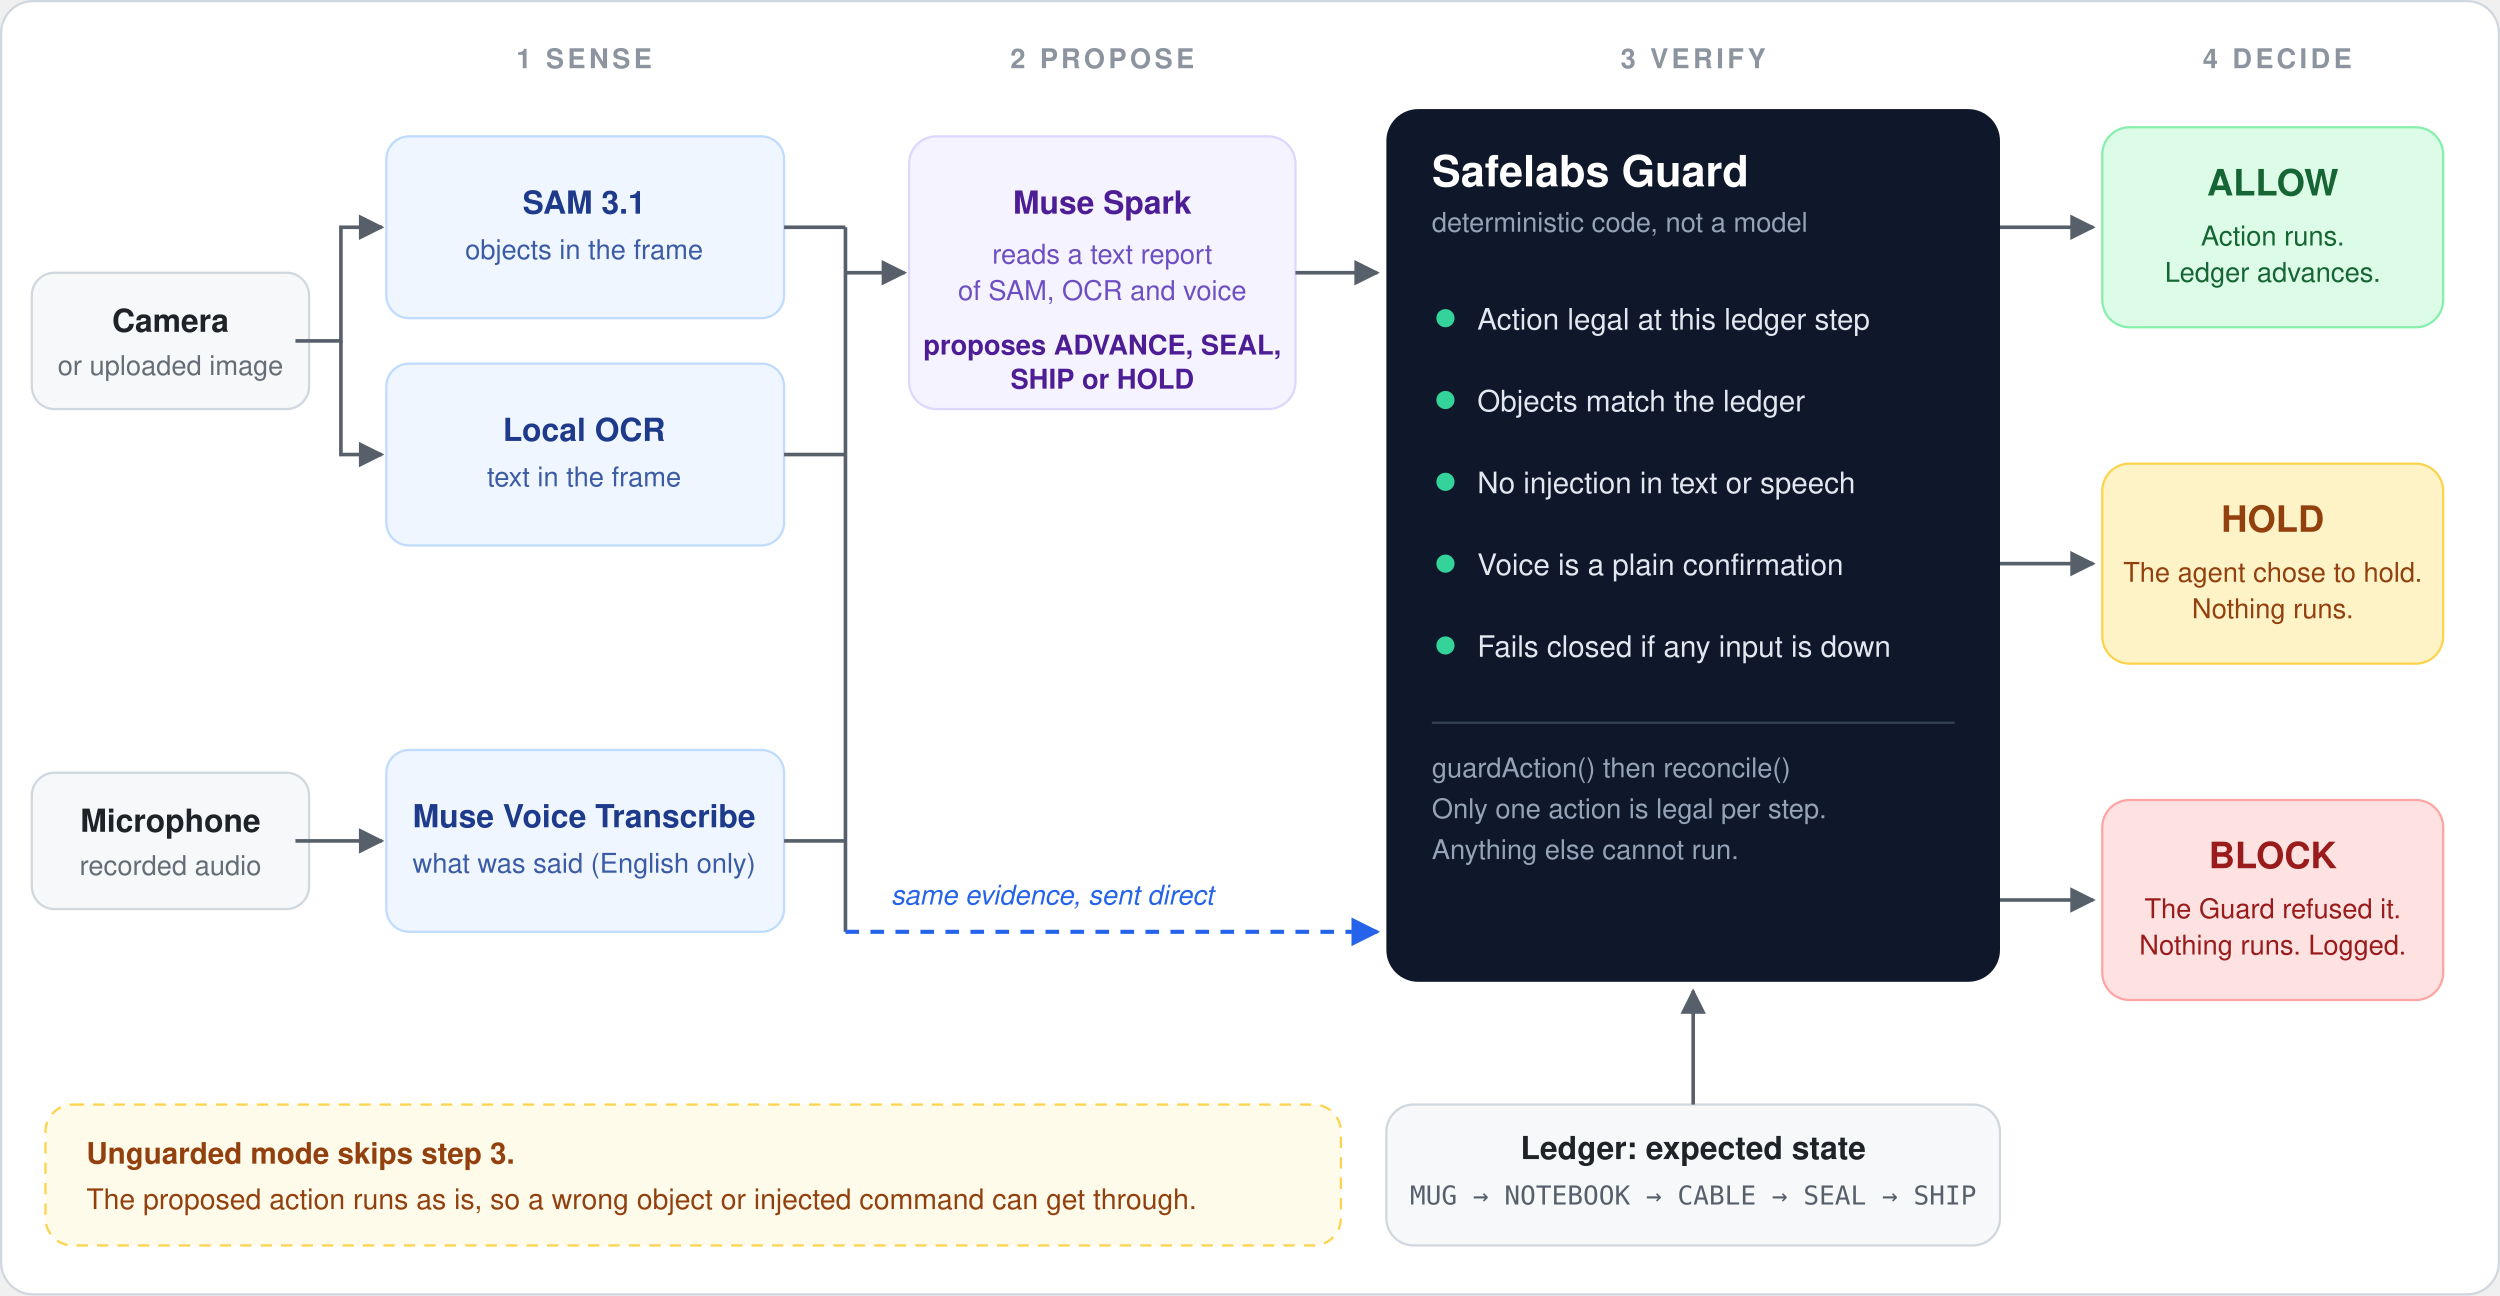
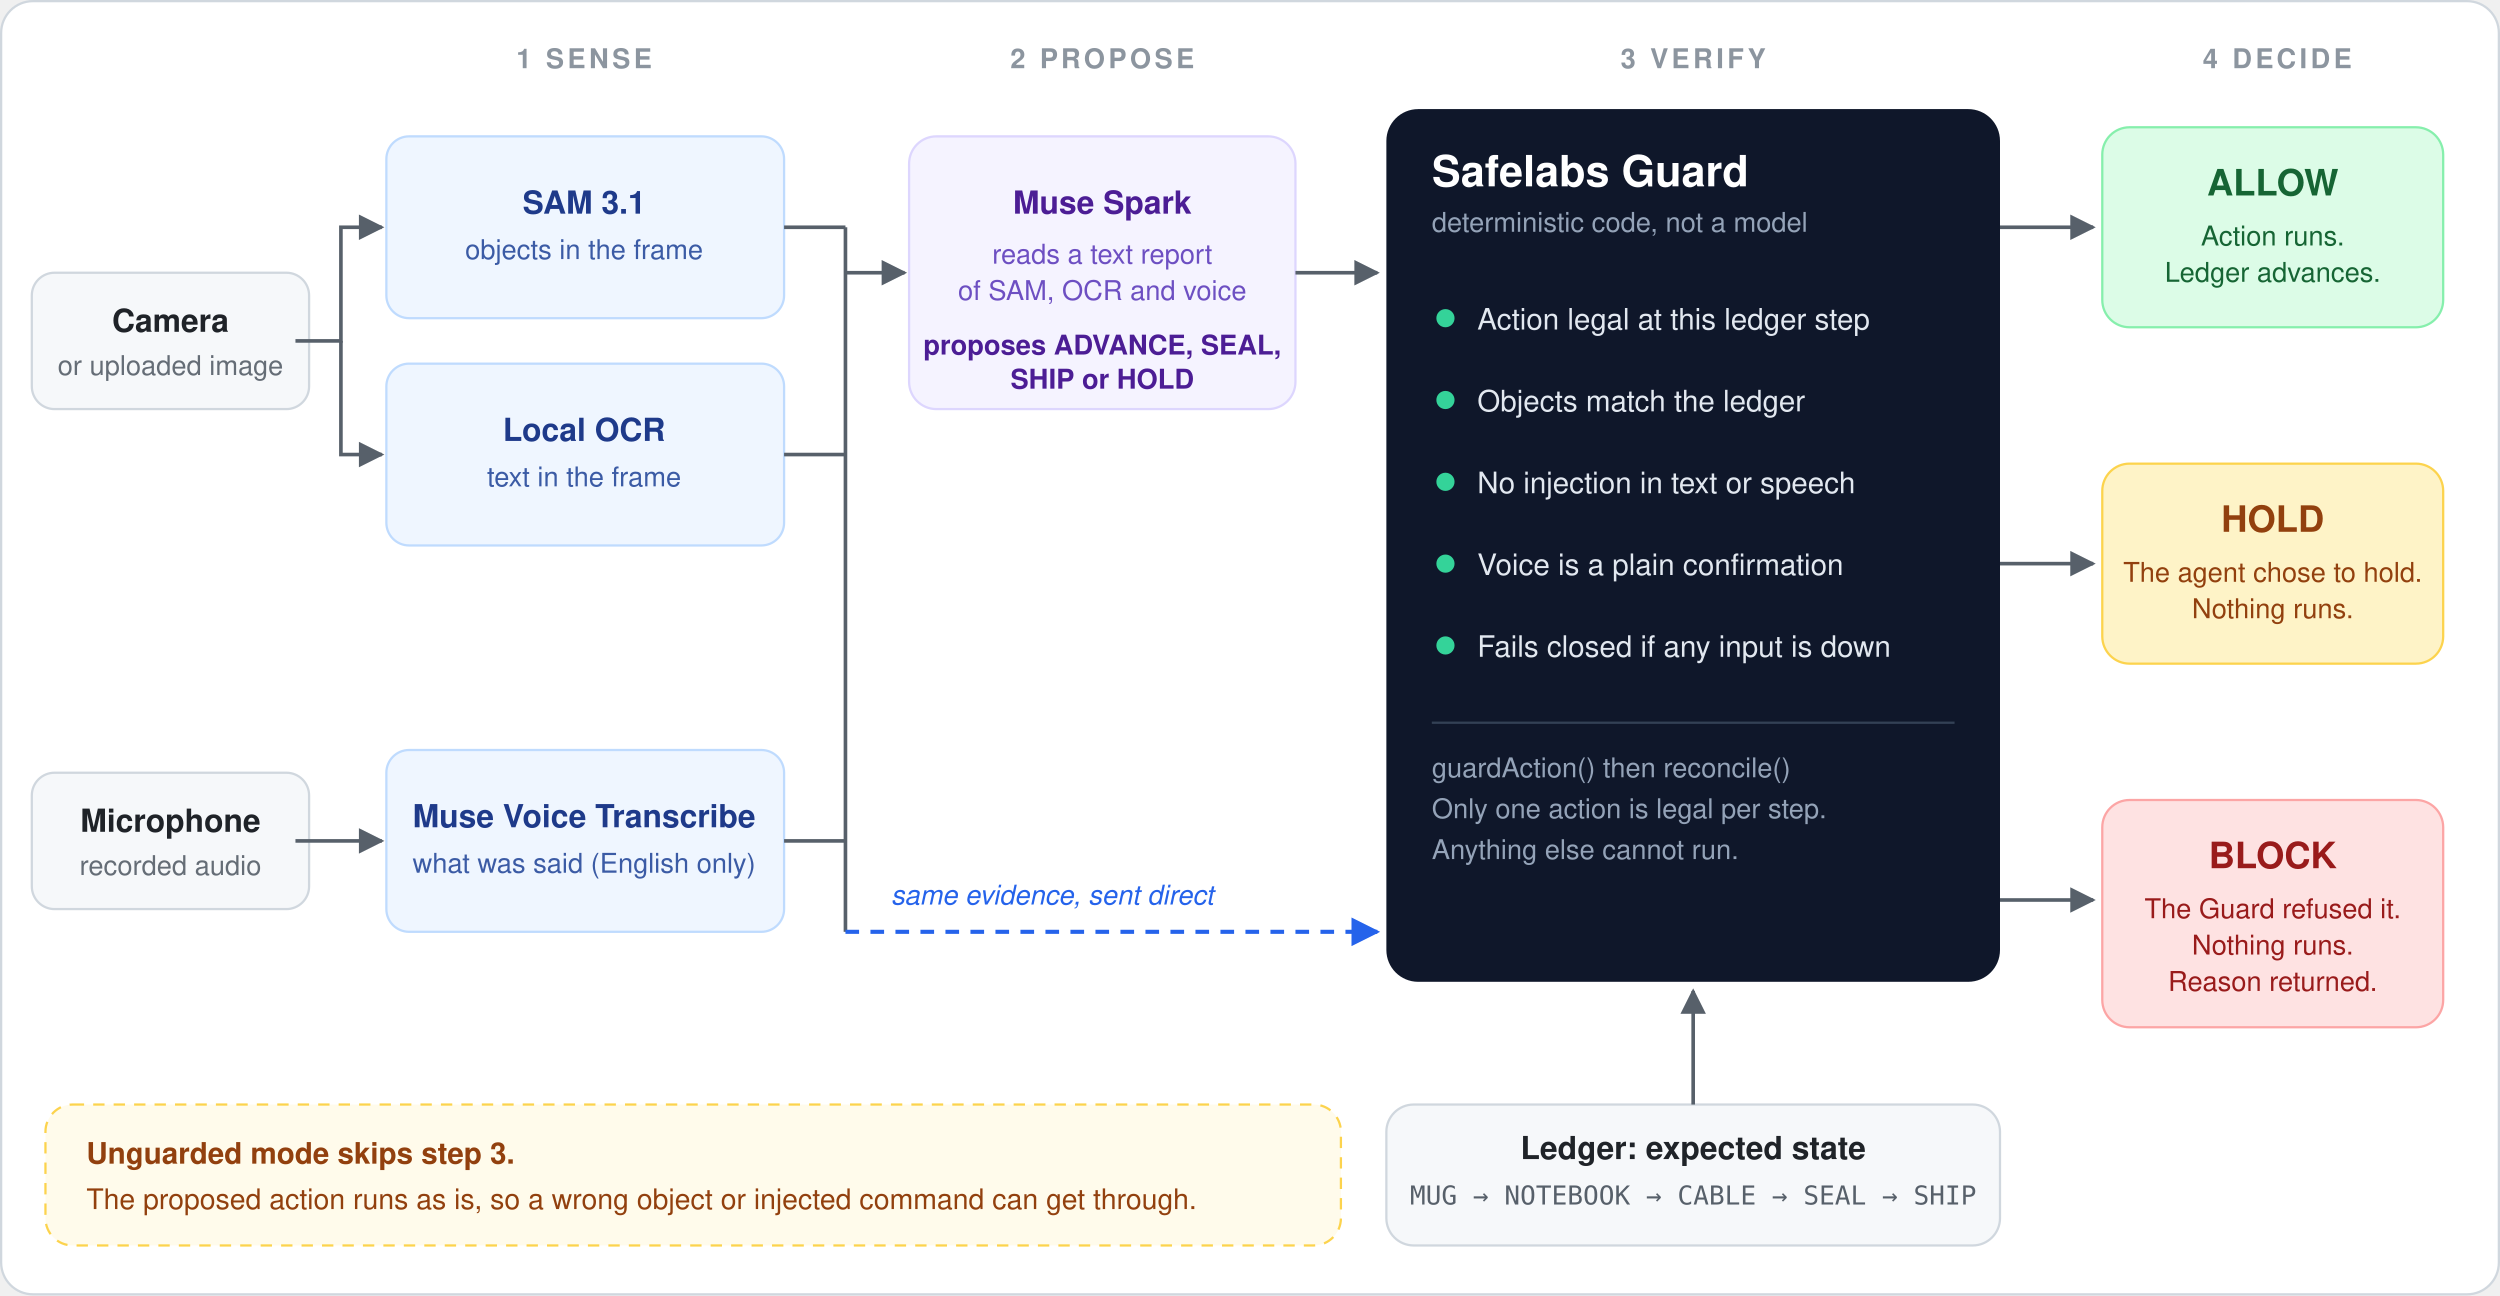
<svg xmlns="http://www.w3.org/2000/svg" viewBox="0 0 1100 570" width="1100" height="570" role="img" aria-labelledby="t d" font-family="-apple-system, 'Segoe UI', Helvetica, Arial, sans-serif">
  <defs>
    <marker id="a" viewBox="0 0 10 10" refX="9" refY="5" markerWidth="7" markerHeight="7" orient="auto-start-reverse">
      <path d="M0 0L10 5L0 10z" fill="#57606a" />
    </marker>
    <marker id="ad" viewBox="0 0 10 10" refX="9" refY="5" markerWidth="7" markerHeight="7" orient="auto-start-reverse">
      <path d="M0 0L10 5L0 10z" fill="#2563eb" />
    </marker>
  </defs>
  <rect x="0.5" y="0.5" width="1099" height="569" rx="14" fill="#ffffff" stroke="#d0d7de" />
  <g font-size="12" font-weight="700" letter-spacing="1.5" fill="#8c959f" text-anchor="middle">
    <text x="257" y="30">1  SENSE</text>
    <text x="485" y="30">2  PROPOSE</text>
    <text x="745" y="30">3  VERIFY</text>
    <text x="1002" y="30">4  DECIDE</text>
  </g>
  <g font-size="14" fill="#1f2328" text-anchor="middle">
    <rect x="14" y="120" width="122" height="60" rx="10" fill="#f6f8fa" stroke="#d0d7de" />
    <text x="75" y="146" font-weight="600">Camera</text>
    <text x="75" y="165" font-size="12" fill="#656d76">or uploaded image</text>
    <rect x="14" y="340" width="122" height="60" rx="10" fill="#f6f8fa" stroke="#d0d7de" />
    <text x="75" y="366" font-weight="600">Microphone</text>
    <text x="75" y="385" font-size="12" fill="#656d76">recorded audio</text>
  </g>
  <g stroke="#57606a" stroke-width="1.6" fill="none" marker-end="url(#a)">
    <path d="M130 150H150V100H168" marker-end="url(#a)" />
    <path d="M150 150V200H168" />
    <path d="M130 370H168" />
  </g>
  <g font-size="14" fill="#1e3a8a" text-anchor="middle">
    <rect x="170" y="60" width="175" height="80" rx="10" fill="#eff6ff" stroke="#bfdbfe" />
    <text x="257" y="94" font-weight="700">SAM 3.1</text>
    <text x="257" y="114" font-size="12" fill="#3b5ba5">objects in the frame</text>
    <rect x="170" y="160" width="175" height="80" rx="10" fill="#eff6ff" stroke="#bfdbfe" />
    <text x="257" y="194" font-weight="700">Local OCR</text>
    <text x="257" y="214" font-size="12" fill="#3b5ba5">text in the frame</text>
    <rect x="170" y="330" width="175" height="80" rx="10" fill="#eff6ff" stroke="#bfdbfe" />
    <text x="257" y="364" font-weight="700">Muse Voice Transcribe</text>
    <text x="257" y="384" font-size="12" fill="#3b5ba5">what was said (English only)</text>
  </g>
  <g stroke="#57606a" stroke-width="1.6" fill="none">
    <path d="M345 100H372" />
    <path d="M345 200H372" />
    <path d="M345 370H372" />
    <path d="M372 100V410" />
    <path d="M372 120H398" marker-end="url(#a)" />
  </g>
  <path d="M372 410H606" stroke="#2563eb" stroke-width="1.8" stroke-dasharray="6 5" fill="none" marker-end="url(#ad)" />
  <text x="392" y="398" font-size="12" font-style="italic" fill="#2563eb">same evidence, sent direct</text>
  <g text-anchor="middle">
    <rect x="400" y="60" width="170" height="120" rx="12" fill="#f5f3ff" stroke="#ddd6fe" />
    <text x="485" y="94" font-size="14" font-weight="700" fill="#4c1d95">Muse Spark</text>
    <text x="485" y="116" font-size="12" fill="#6d4fc2">reads a text report</text>
    <text x="485" y="132" font-size="12" fill="#6d4fc2">of SAM, OCR and voice</text>
    <text x="485" y="156" font-size="12" font-weight="600" fill="#4c1d95">proposes ADVANCE, SEAL,</text>
    <text x="485" y="171" font-size="12" font-weight="600" fill="#4c1d95">SHIP or HOLD</text>
  </g>
  <path d="M570 120H606" stroke="#57606a" stroke-width="1.6" fill="none" marker-end="url(#a)" />
  <rect x="610" y="48" width="270" height="384" rx="14" fill="#0f172a" />
  <text x="630" y="82" font-size="19" font-weight="800" fill="#ffffff">Safelabs Guard</text>
  <text x="630" y="102" font-size="12" fill="#94a3b8">deterministic code, not a model</text>
  <g font-size="13" fill="#e2e8f0">
    <circle cx="636" cy="140" r="4" fill="#34d399" />
    <text x="650" y="145">Action legal at this ledger step</text>
    <circle cx="636" cy="176" r="4" fill="#34d399" />
    <text x="650" y="181">Objects match the ledger</text>
    <circle cx="636" cy="212" r="4" fill="#34d399" />
    <text x="650" y="217">No injection in text or speech</text>
    <circle cx="636" cy="248" r="4" fill="#34d399" />
    <text x="650" y="253">Voice is a plain confirmation</text>
    <circle cx="636" cy="284" r="4" fill="#34d399" />
    <text x="650" y="289">Fails closed if any input is down</text>
  </g>
  <line x1="630" y1="318" x2="860" y2="318" stroke="#334155" />
  <text x="630" y="342" font-size="12" fill="#94a3b8">guardAction() then reconcile()</text>
  <text x="630" y="360" font-size="12" fill="#94a3b8">Only one action is legal per step.</text>
  <text x="630" y="378" font-size="12" fill="#94a3b8">Anything else cannot run.</text>
  <rect x="610" y="486" width="270" height="62" rx="12" fill="#f6f8fa" stroke="#d0d7de" />
  <text x="745" y="510" font-size="14" font-weight="700" fill="#1f2328" text-anchor="middle">Ledger: expected state</text>
  <text x="745" y="530" font-size="11.5" fill="#57606a" text-anchor="middle" font-family="ui-monospace, Menlo, Consolas, monospace">MUG → NOTEBOOK → CABLE → SEAL → SHIP</text>
  <path d="M745 486V436" stroke="#57606a" stroke-width="1.6" fill="none" marker-end="url(#a)" />
  <g stroke="#57606a" stroke-width="1.6" fill="none">
    <path d="M880 100H921" marker-end="url(#a)" />
    <path d="M880 248H921" marker-end="url(#a)" />
    <path d="M880 396H921" marker-end="url(#a)" />
  </g>
  <g text-anchor="middle">
    <rect x="925" y="56" width="150" height="88" rx="12" fill="#dcfce7" stroke="#86efac" />
    <text x="1000" y="86" font-size="16" font-weight="800" fill="#166534">ALLOW</text>
    <text x="1000" y="108" font-size="12" fill="#166534">Action runs.</text>
    <text x="1000" y="124" font-size="12" fill="#166534">Ledger advances.</text>
    <rect x="925" y="204" width="150" height="88" rx="12" fill="#fef3c7" stroke="#fcd34d" />
    <text x="1000" y="234" font-size="16" font-weight="800" fill="#92400e">HOLD</text>
    <text x="1000" y="256" font-size="12" fill="#92400e">The agent chose to hold.</text>
    <text x="1000" y="272" font-size="12" fill="#92400e">Nothing runs.</text>
-     <rect x="925" y="352" width="150" height="88" rx="12" fill="#fee2e2" stroke="#fca5a5" />
+     <rect x="925" y="352" width="150" height="100" rx="12" fill="#fee2e2" stroke="#fca5a5" />
    <text x="1000" y="382" font-size="16" font-weight="800" fill="#991b1b">BLOCK</text>
    <text x="1000" y="404" font-size="12" fill="#991b1b">The Guard refused it.</text>
-     <text x="1000" y="420" font-size="12" fill="#991b1b">Nothing runs. Logged.</text>
+     <text x="1000" y="420" font-size="12" fill="#991b1b">Nothing runs.</text>
+     <text x="1000" y="436" font-size="12" fill="#991b1b">Reason returned.</text>
  </g>
  <rect x="20" y="486" width="570" height="62" rx="12" fill="#fffbeb" stroke="#fcd34d" stroke-dasharray="5 4" />
  <text x="38" y="512" font-size="13" font-weight="700" fill="#92400e">Unguarded mode skips step 3.</text>
  <text x="38" y="532" font-size="12.5" fill="#92400e">The proposed action runs as is, so a wrong object or injected command can get through.</text>
</svg>
